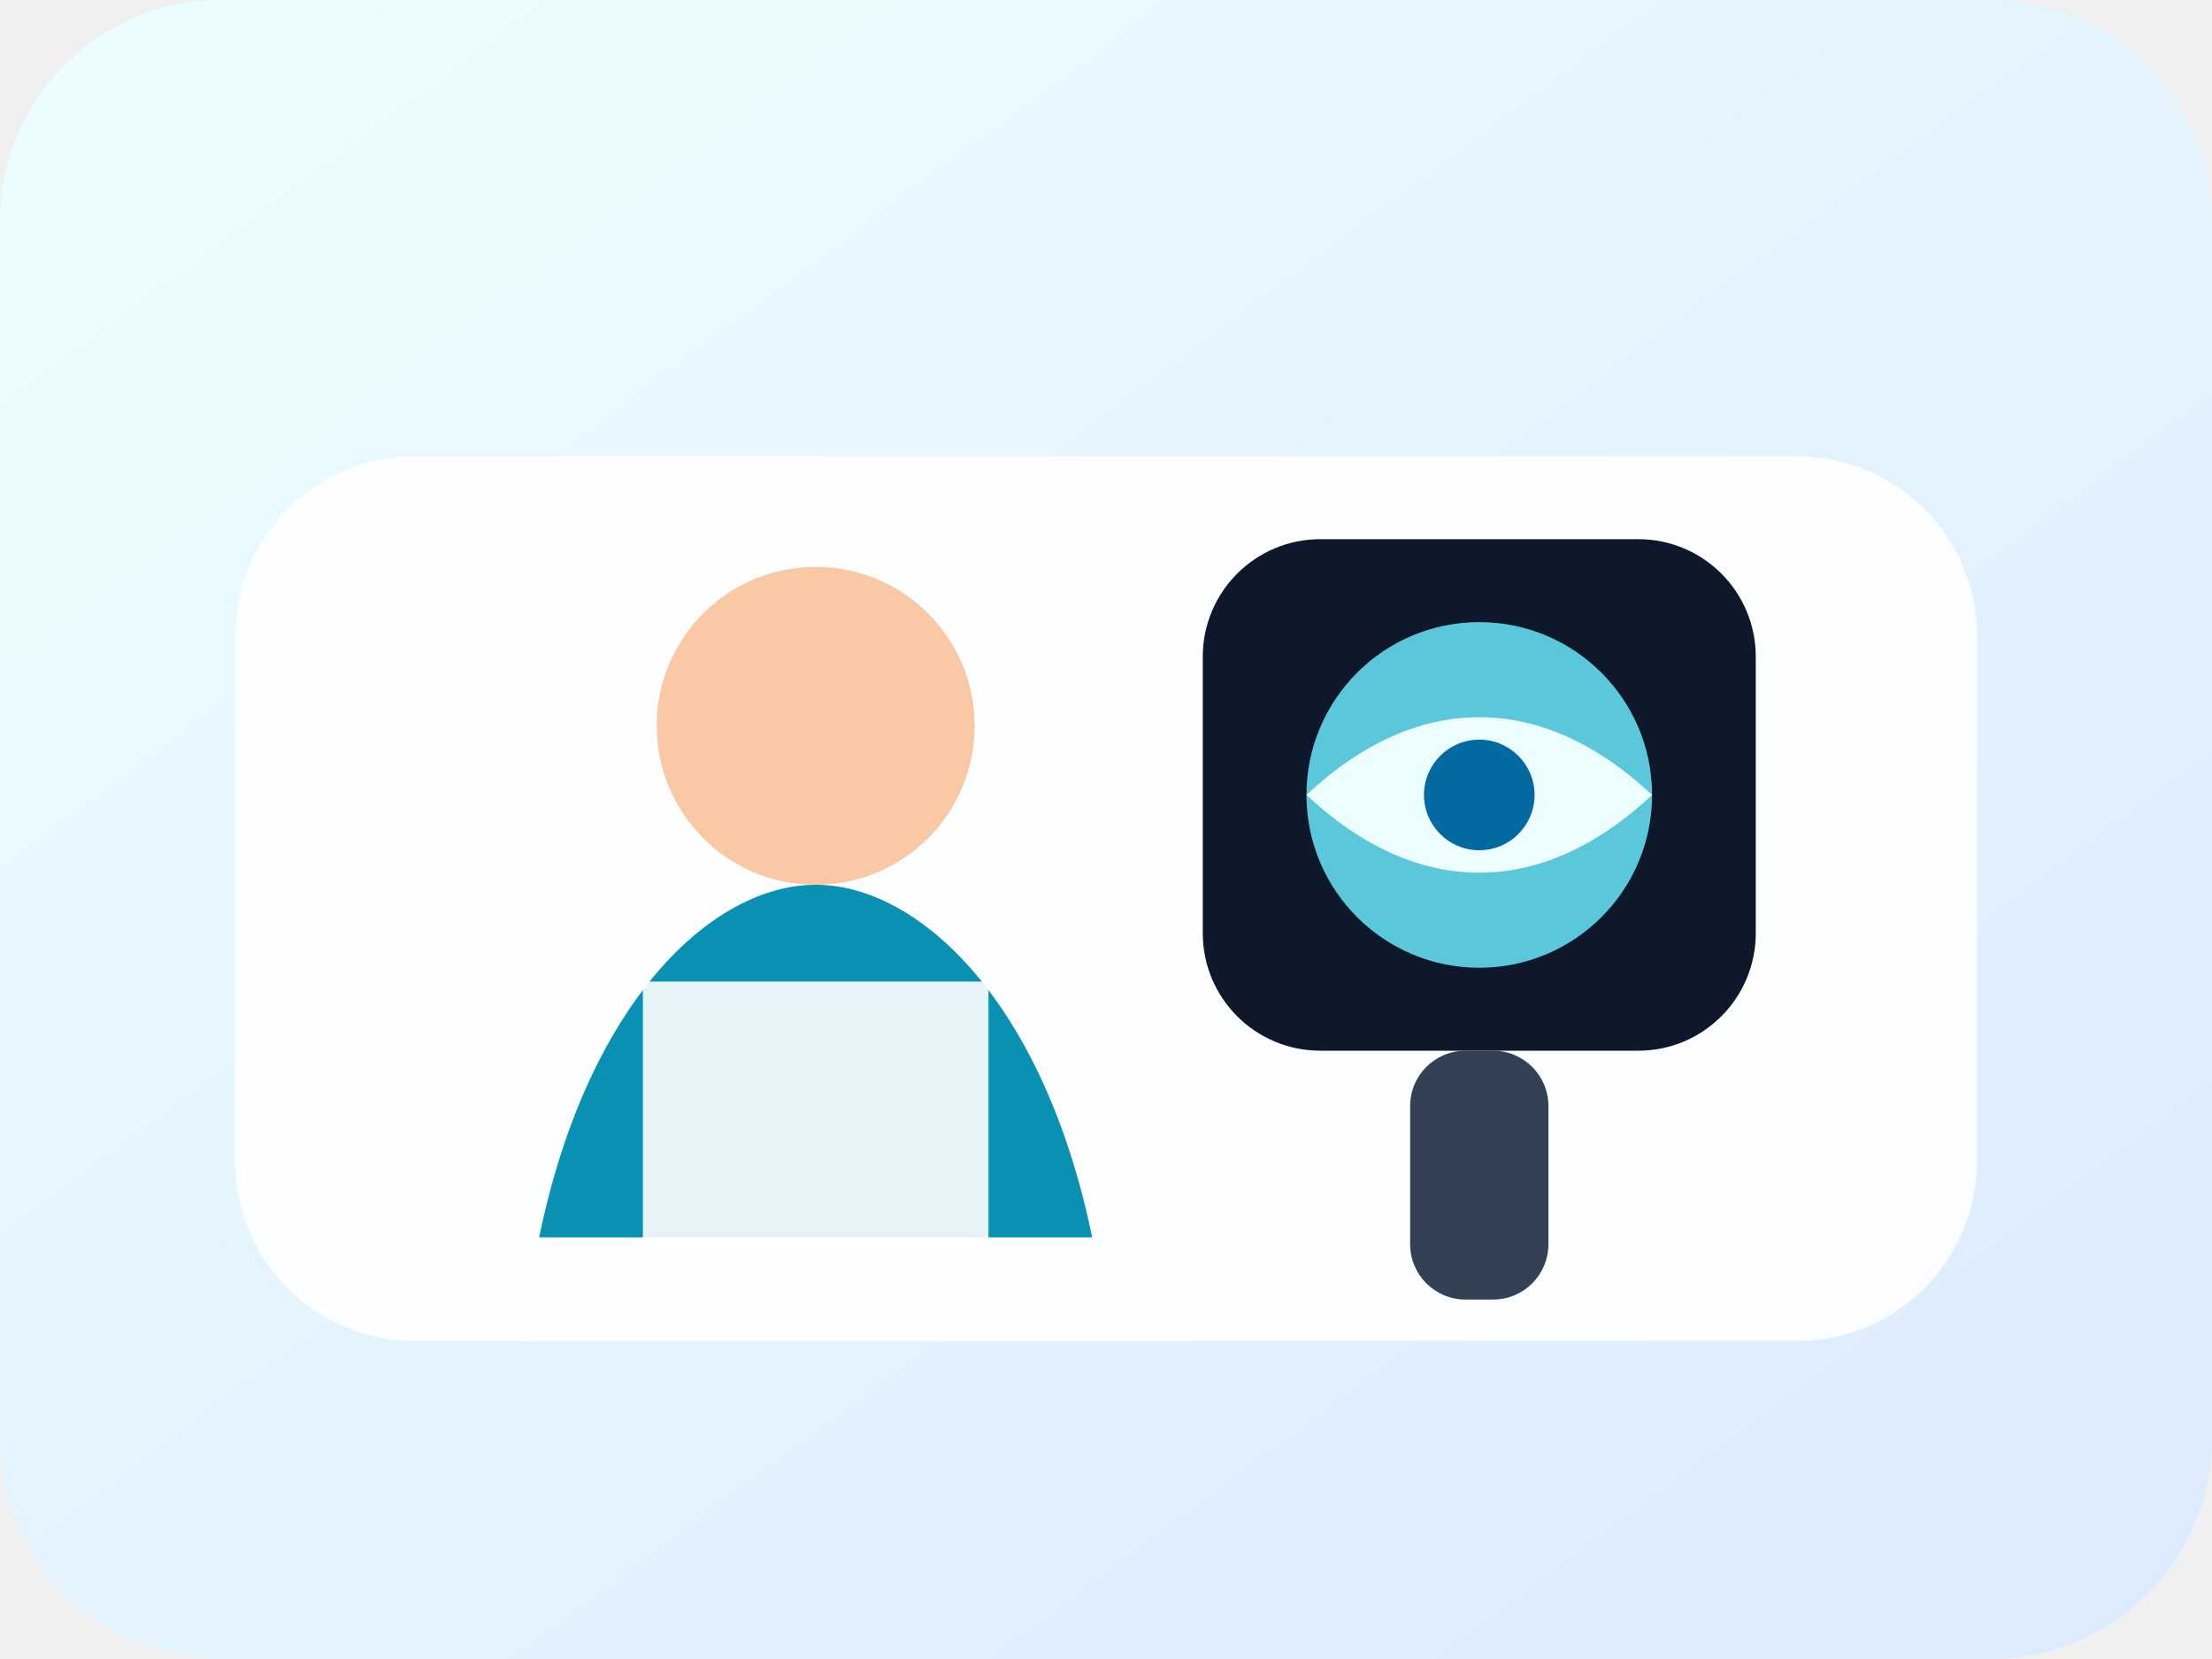
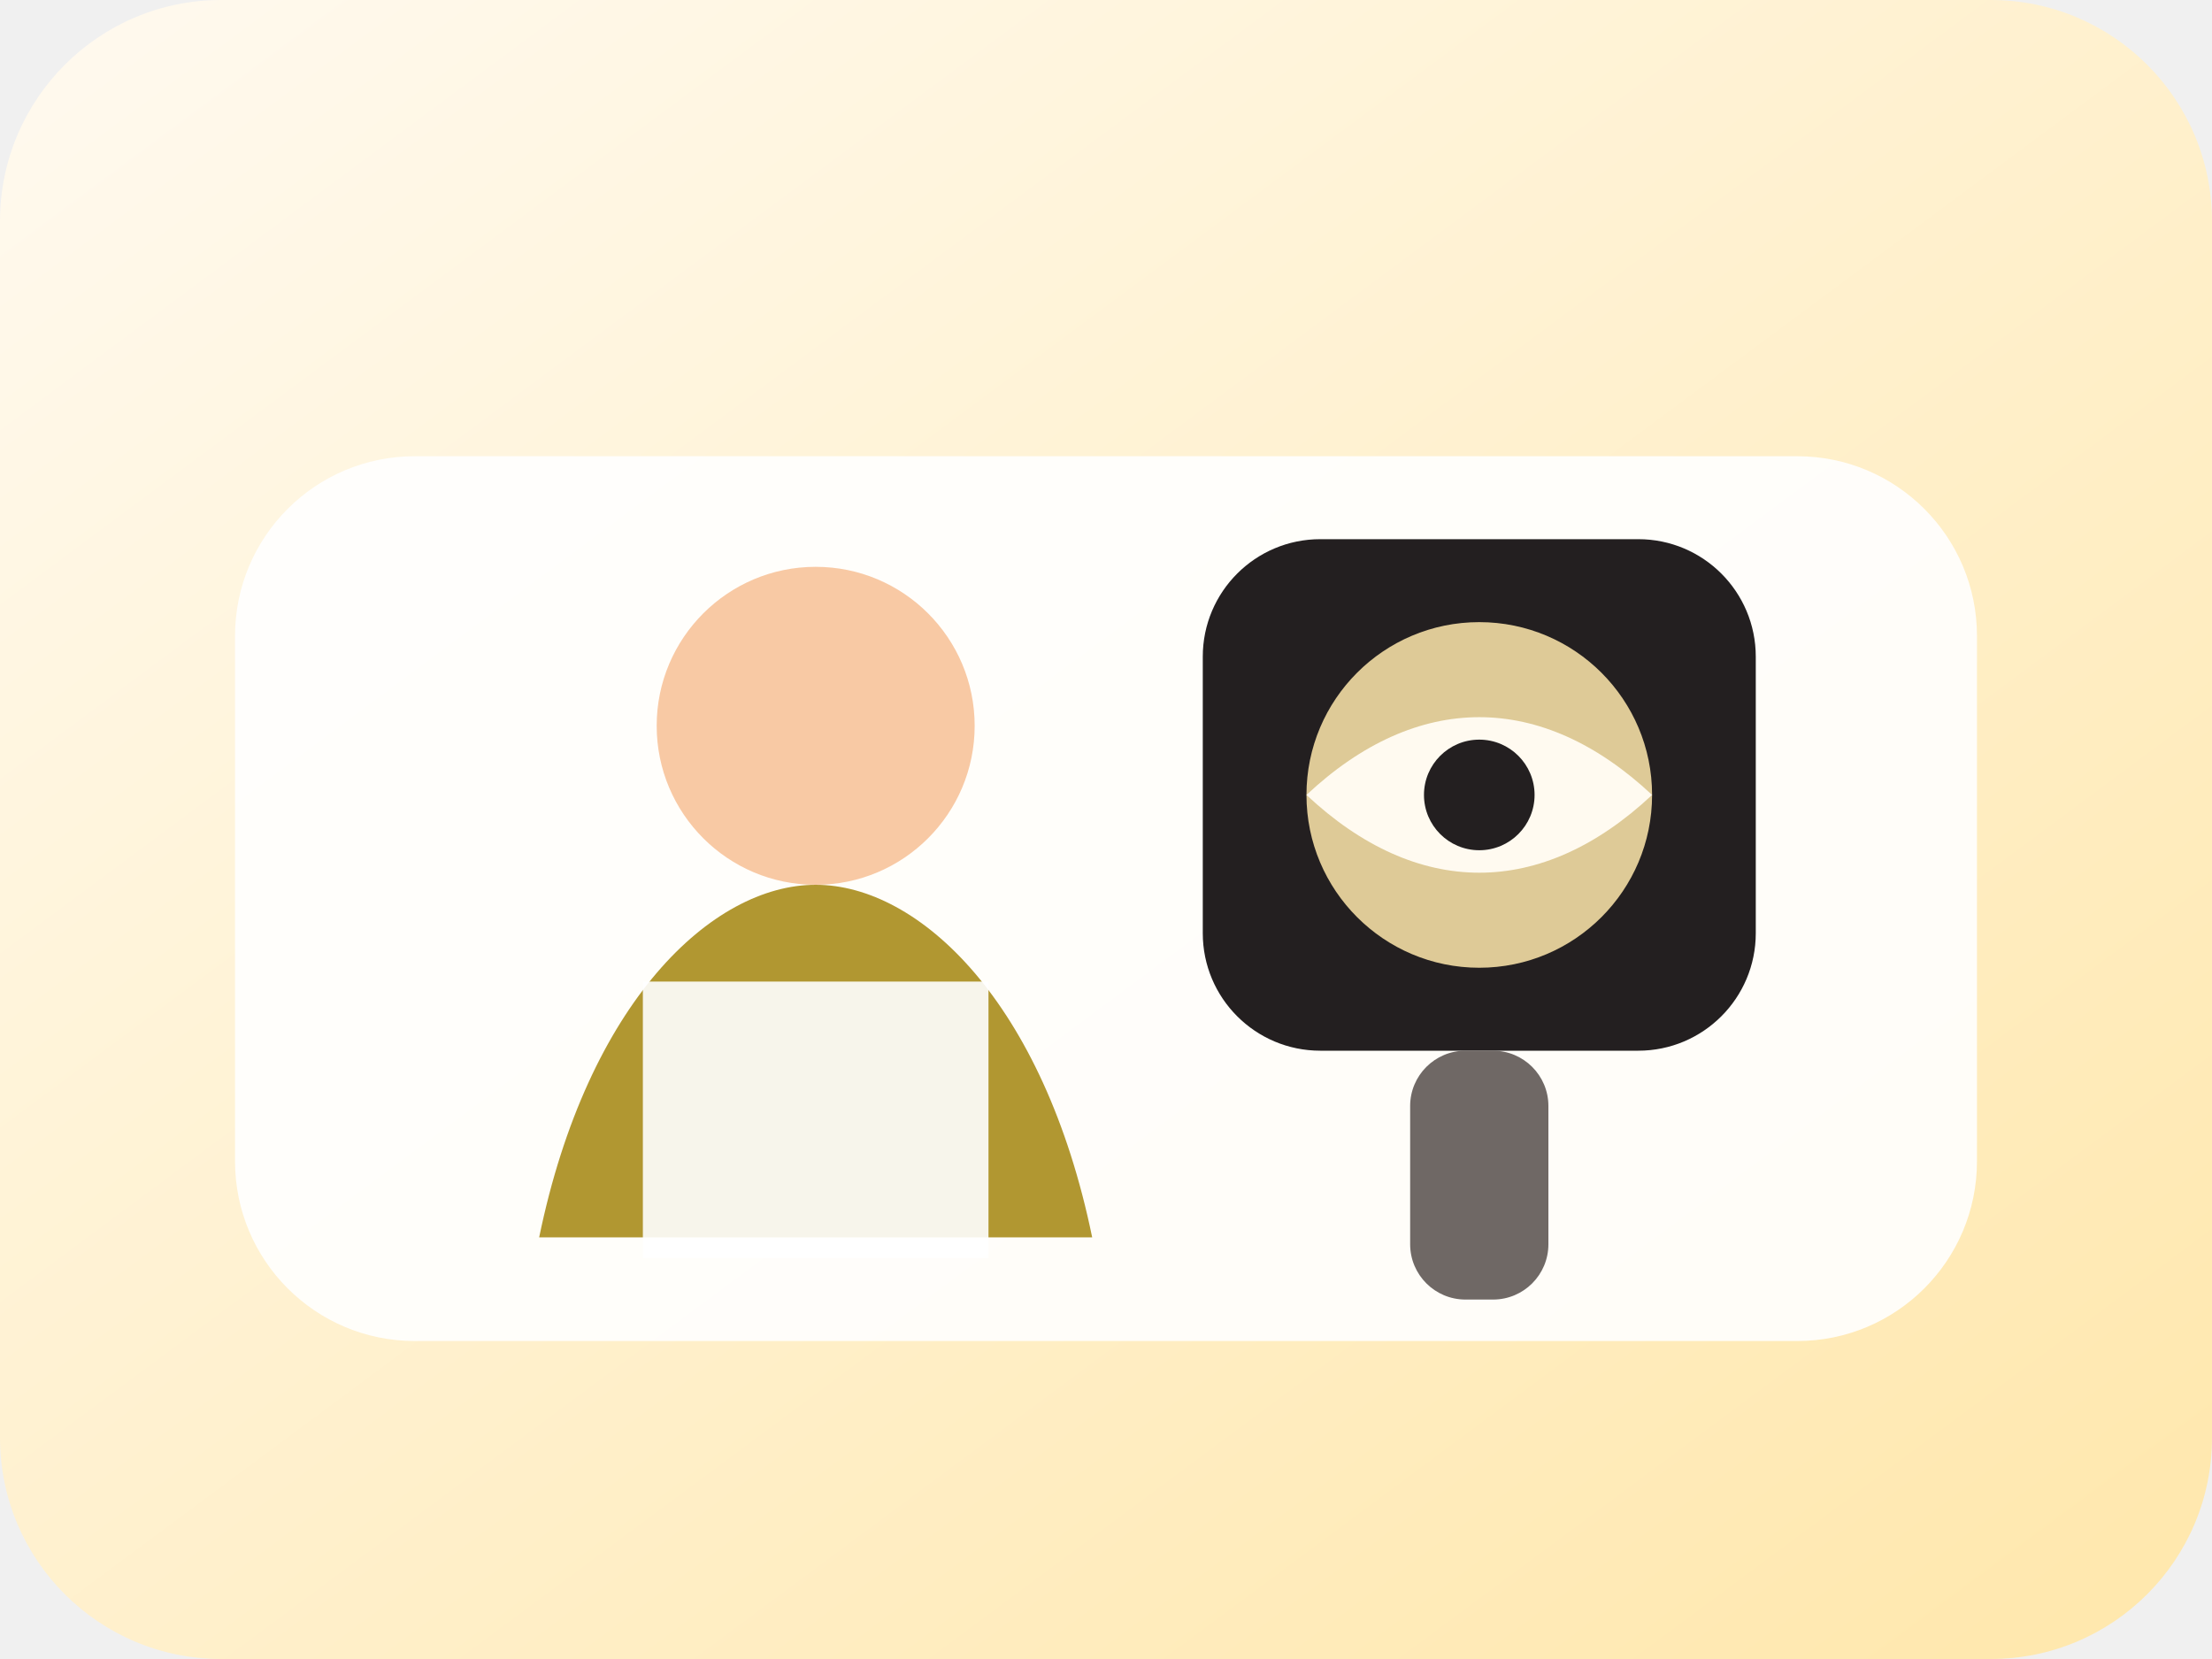
<svg xmlns="http://www.w3.org/2000/svg" viewBox="0 0 320 240" role="img" aria-labelledby="title desc">
  <defs>
    <linearGradient id="bg" x1="0" x2="1" y1="0" y2="1">
-       <stop offset="0" stop-color="#ecfeff" />
-       <stop offset="1" stop-color="#dbeafe" />
+       <stop offset="0" stop-color="#fffaf0" />
+       <stop offset="1" stop-color="#FFE7AB" />
    </linearGradient>
  </defs>
  <rect width="320" height="240" rx="32" fill="url(#bg)" />
  <rect x="34" y="66" width="252" height="128" rx="26" fill="#fff" opacity=".9" />
  <circle cx="118" cy="105" r="23" fill="#f8c9a4" />
-   <path d="M78 179c7-34 25-51 40-51s33 17 40 51" fill="#0891b2" />
+   <path d="M78 179c7-34 25-51 40-51s33 17 40 51" fill="#B19731" />
  <path d="M93 142h50v40H93z" fill="#fff" opacity=".9" />
-   <rect x="174" y="78" width="80" height="74" rx="17" fill="#0f172a" />
-   <circle cx="214" cy="115" r="25" fill="#67e8f9" opacity=".85" />
-   <path d="M189 115c16-15 34-15 50 0-16 15-34 15-50 0Z" fill="#ecfeff" />
-   <circle cx="214" cy="115" r="8" fill="#0369a1" />
-   <rect x="204" y="152" width="20" height="36" rx="8" fill="#334155" />
+   <rect x="174" y="78" width="80" height="74" rx="17" fill="#231F20" />
+   <circle cx="214" cy="115" r="25" fill="#FFE7AB" opacity=".85" />
+   <path d="M189 115c16-15 34-15 50 0-16 15-34 15-50 0Z" fill="#fffaf0" />
+   <circle cx="214" cy="115" r="8" fill="#231F20" />
+   <rect x="204" y="152" width="20" height="36" rx="8" fill="#6f6865" />
</svg>
